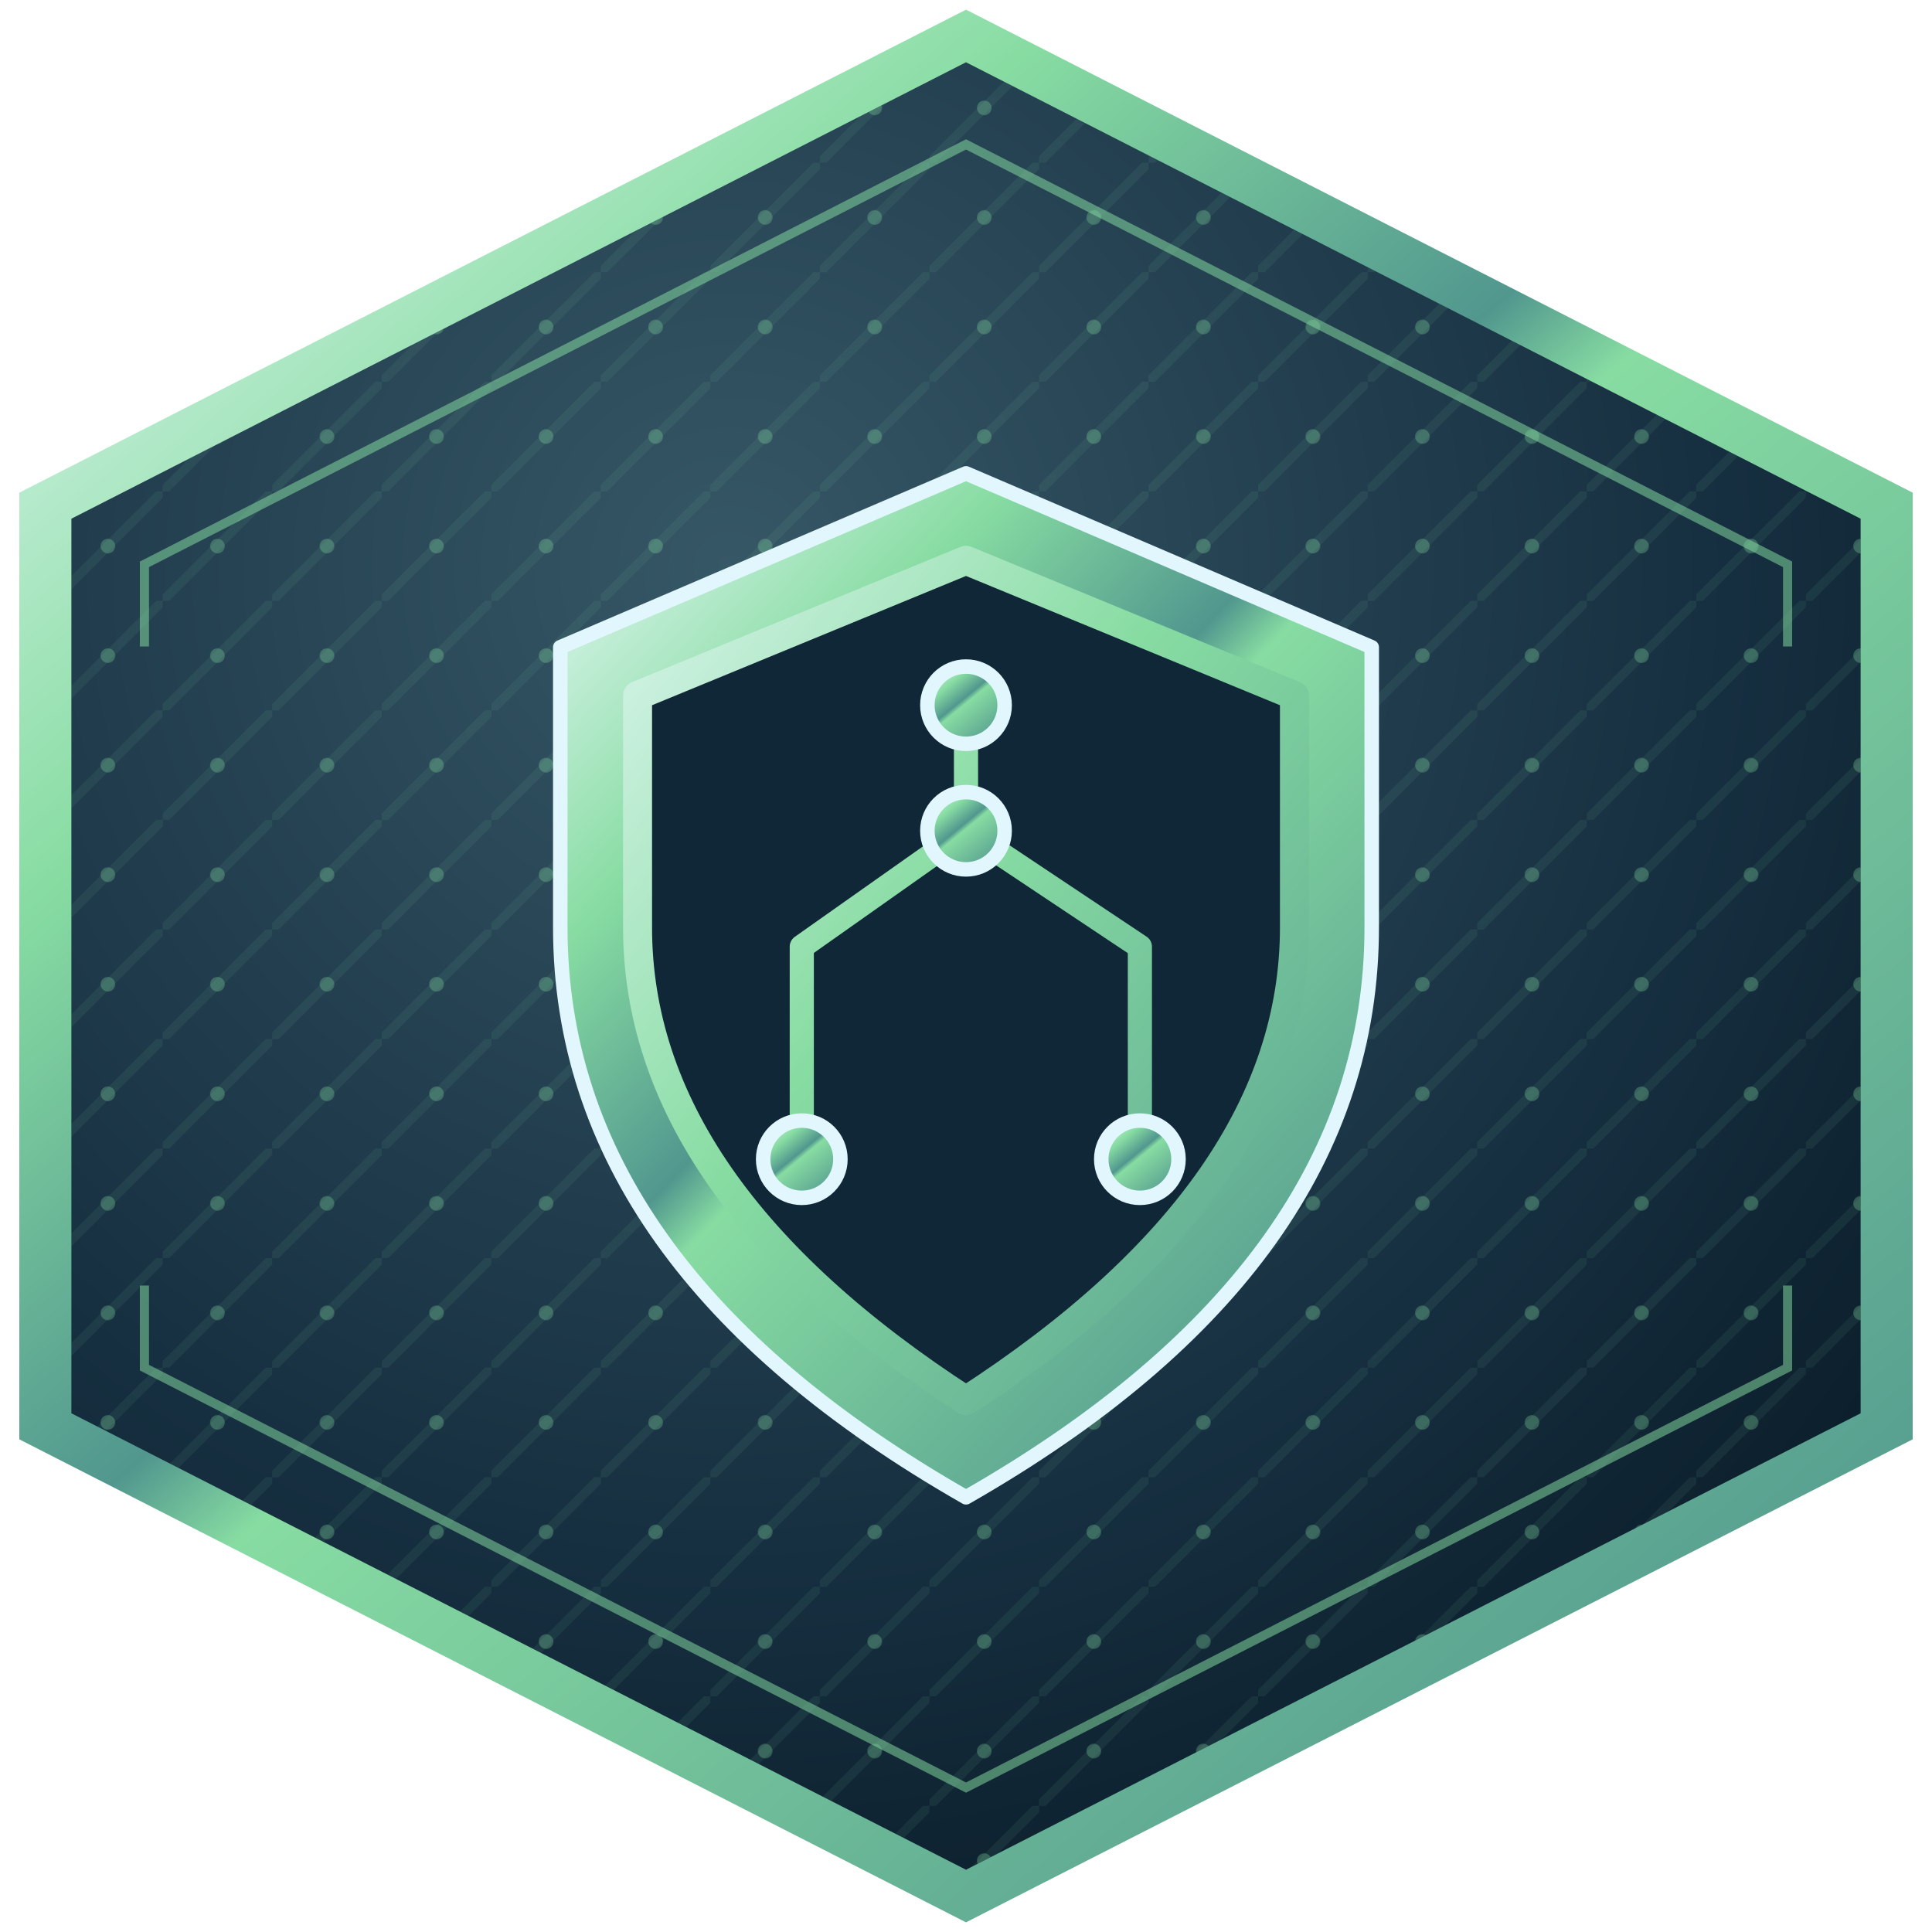
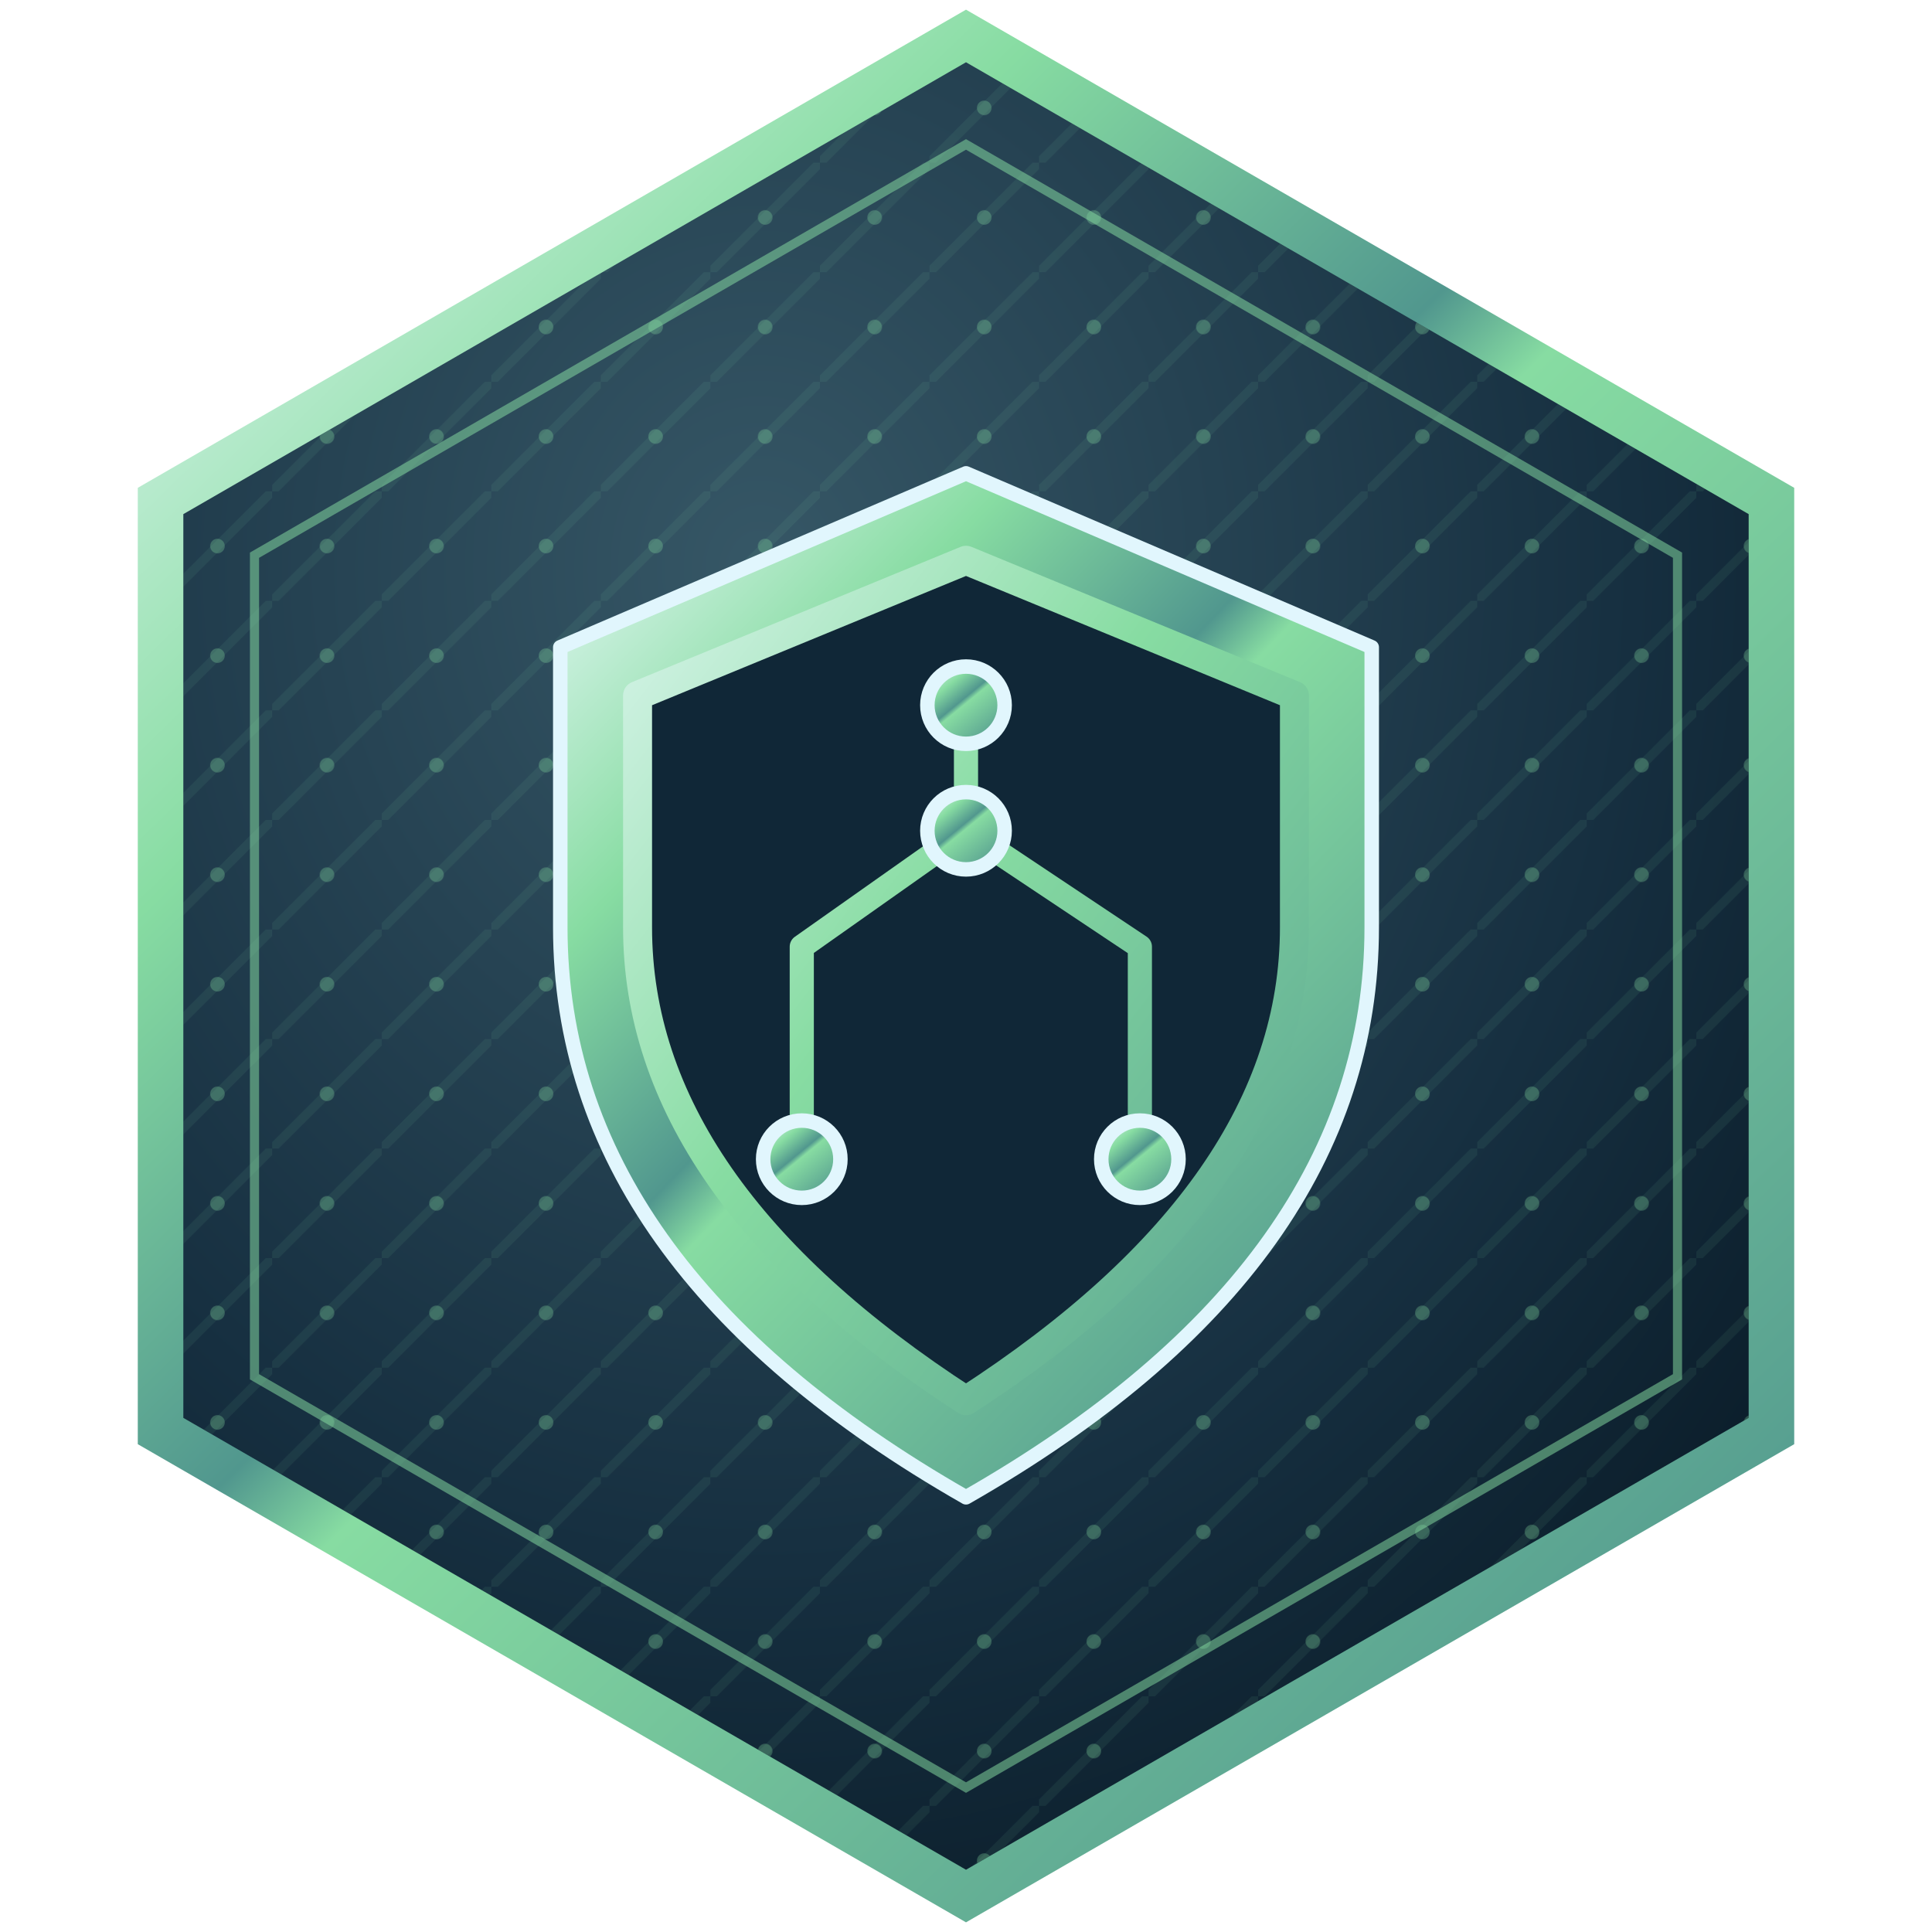
<svg xmlns="http://www.w3.org/2000/svg" width="200" height="200" viewBox="0 0 200 200" role="img" aria-labelledby="title desc">
  <defs>
    <linearGradient id="metal" x2=".82" y2="1">
      <stop stop-color="#effbff" />
      <stop offset=".28" stop-color="#87dca2" />
      <stop offset=".48" stop-color="#51978e" />
      <stop offset=".53" stop-color="#87dca2" />
      <stop offset="1" stop-color="#51978e" />
    </linearGradient>
    <linearGradient id="light" gradientUnits="userSpaceOnUse" x1="48" y1="60" x2="152" y2="140">
      <stop stop-color="#effbff" />
      <stop offset=".45" stop-color="#87dca2" />
      <stop offset="1" stop-color="#51978e" />
    </linearGradient>
    <radialGradient id="field" cx=".37" cy=".28" r=".85">
      <stop stop-color="#365766" />
      <stop offset=".65" stop-color="#162f40" />
      <stop offset="1" stop-color="#091a26" />
    </radialGradient>
    <pattern id="etch" width="12" height="12" patternUnits="userSpaceOnUse">
      <path d="M0 12 12 0" stroke="#87dca2" stroke-opacity=".08" />
      <circle cx="6" cy="6" r=".8" fill="#87dca2" opacity=".3" />
    </pattern>
  </defs>
-   <path d="M100 1 198 51v98l-98 50-98-50V51Z" fill="url(#metal)" />
+   <path d="M100 1 185.737 50.5 185.737 149.5 100 199 14.263 149.5 14.263 50.5Z" fill="url(#metal)" />
  <g transform="translate(100 100) scale(.945) translate(-100 -100)">
-     <path d="M100 1 198 51v98l-98 50-98-50V51Z" fill="url(#field)" />
-     <path d="M100 1 198 51v98l-98 50-98-50V51Z" fill="url(#etch)" />
-     <path d="M10 65v-9l90-46 90 46v9M10 135v9l90 46 90-46v-9" fill="none" stroke="#87dca2" opacity=".52" />
+     <path d="M100 1 185.737 50.5 185.737 149.5 100 199 14.263 149.5 14.263 50.5Z" fill="url(#field)" />
+     <path d="M100 1 185.737 50.5 185.737 149.5 100 199 14.263 149.5 14.263 50.5Z" fill="url(#etch)" />
+     <path d="M100 10 177.942 55 177.942 145 100 190 22.058 145 22.058 55Z" fill="none" stroke="#87dca2" opacity=".52" />
  </g>
  <g fill="none" stroke-linejoin="round" stroke-linecap="round">
    <path d="M100 49 142 67v29q0 35-42 59-42-24-42-59V67Z" fill="url(#metal)" stroke="#e1f6fd" stroke-width="1.5" />
    <path d="m100 58 34 14v24q0 27-34 49-34-22-34-49V72Z" fill="#102737" stroke="url(#light)" stroke-width="3" />
    <path d="M83 120V98l17-12 18 12v22M100 86V73" stroke="url(#light)" stroke-width="2.5" />
    <circle cx="83" cy="120" r="4" fill="url(#metal)" stroke="#e1f6fd" stroke-width="1.5" />
    <circle cx="118" cy="120" r="4" fill="url(#metal)" stroke="#e1f6fd" stroke-width="1.5" />
    <circle cx="100" cy="73" r="4" fill="url(#metal)" stroke="#e1f6fd" stroke-width="1.5" />
    <circle cx="100" cy="86" r="4" fill="url(#metal)" stroke="#e1f6fd" stroke-width="1.5" />
  </g>
</svg>
